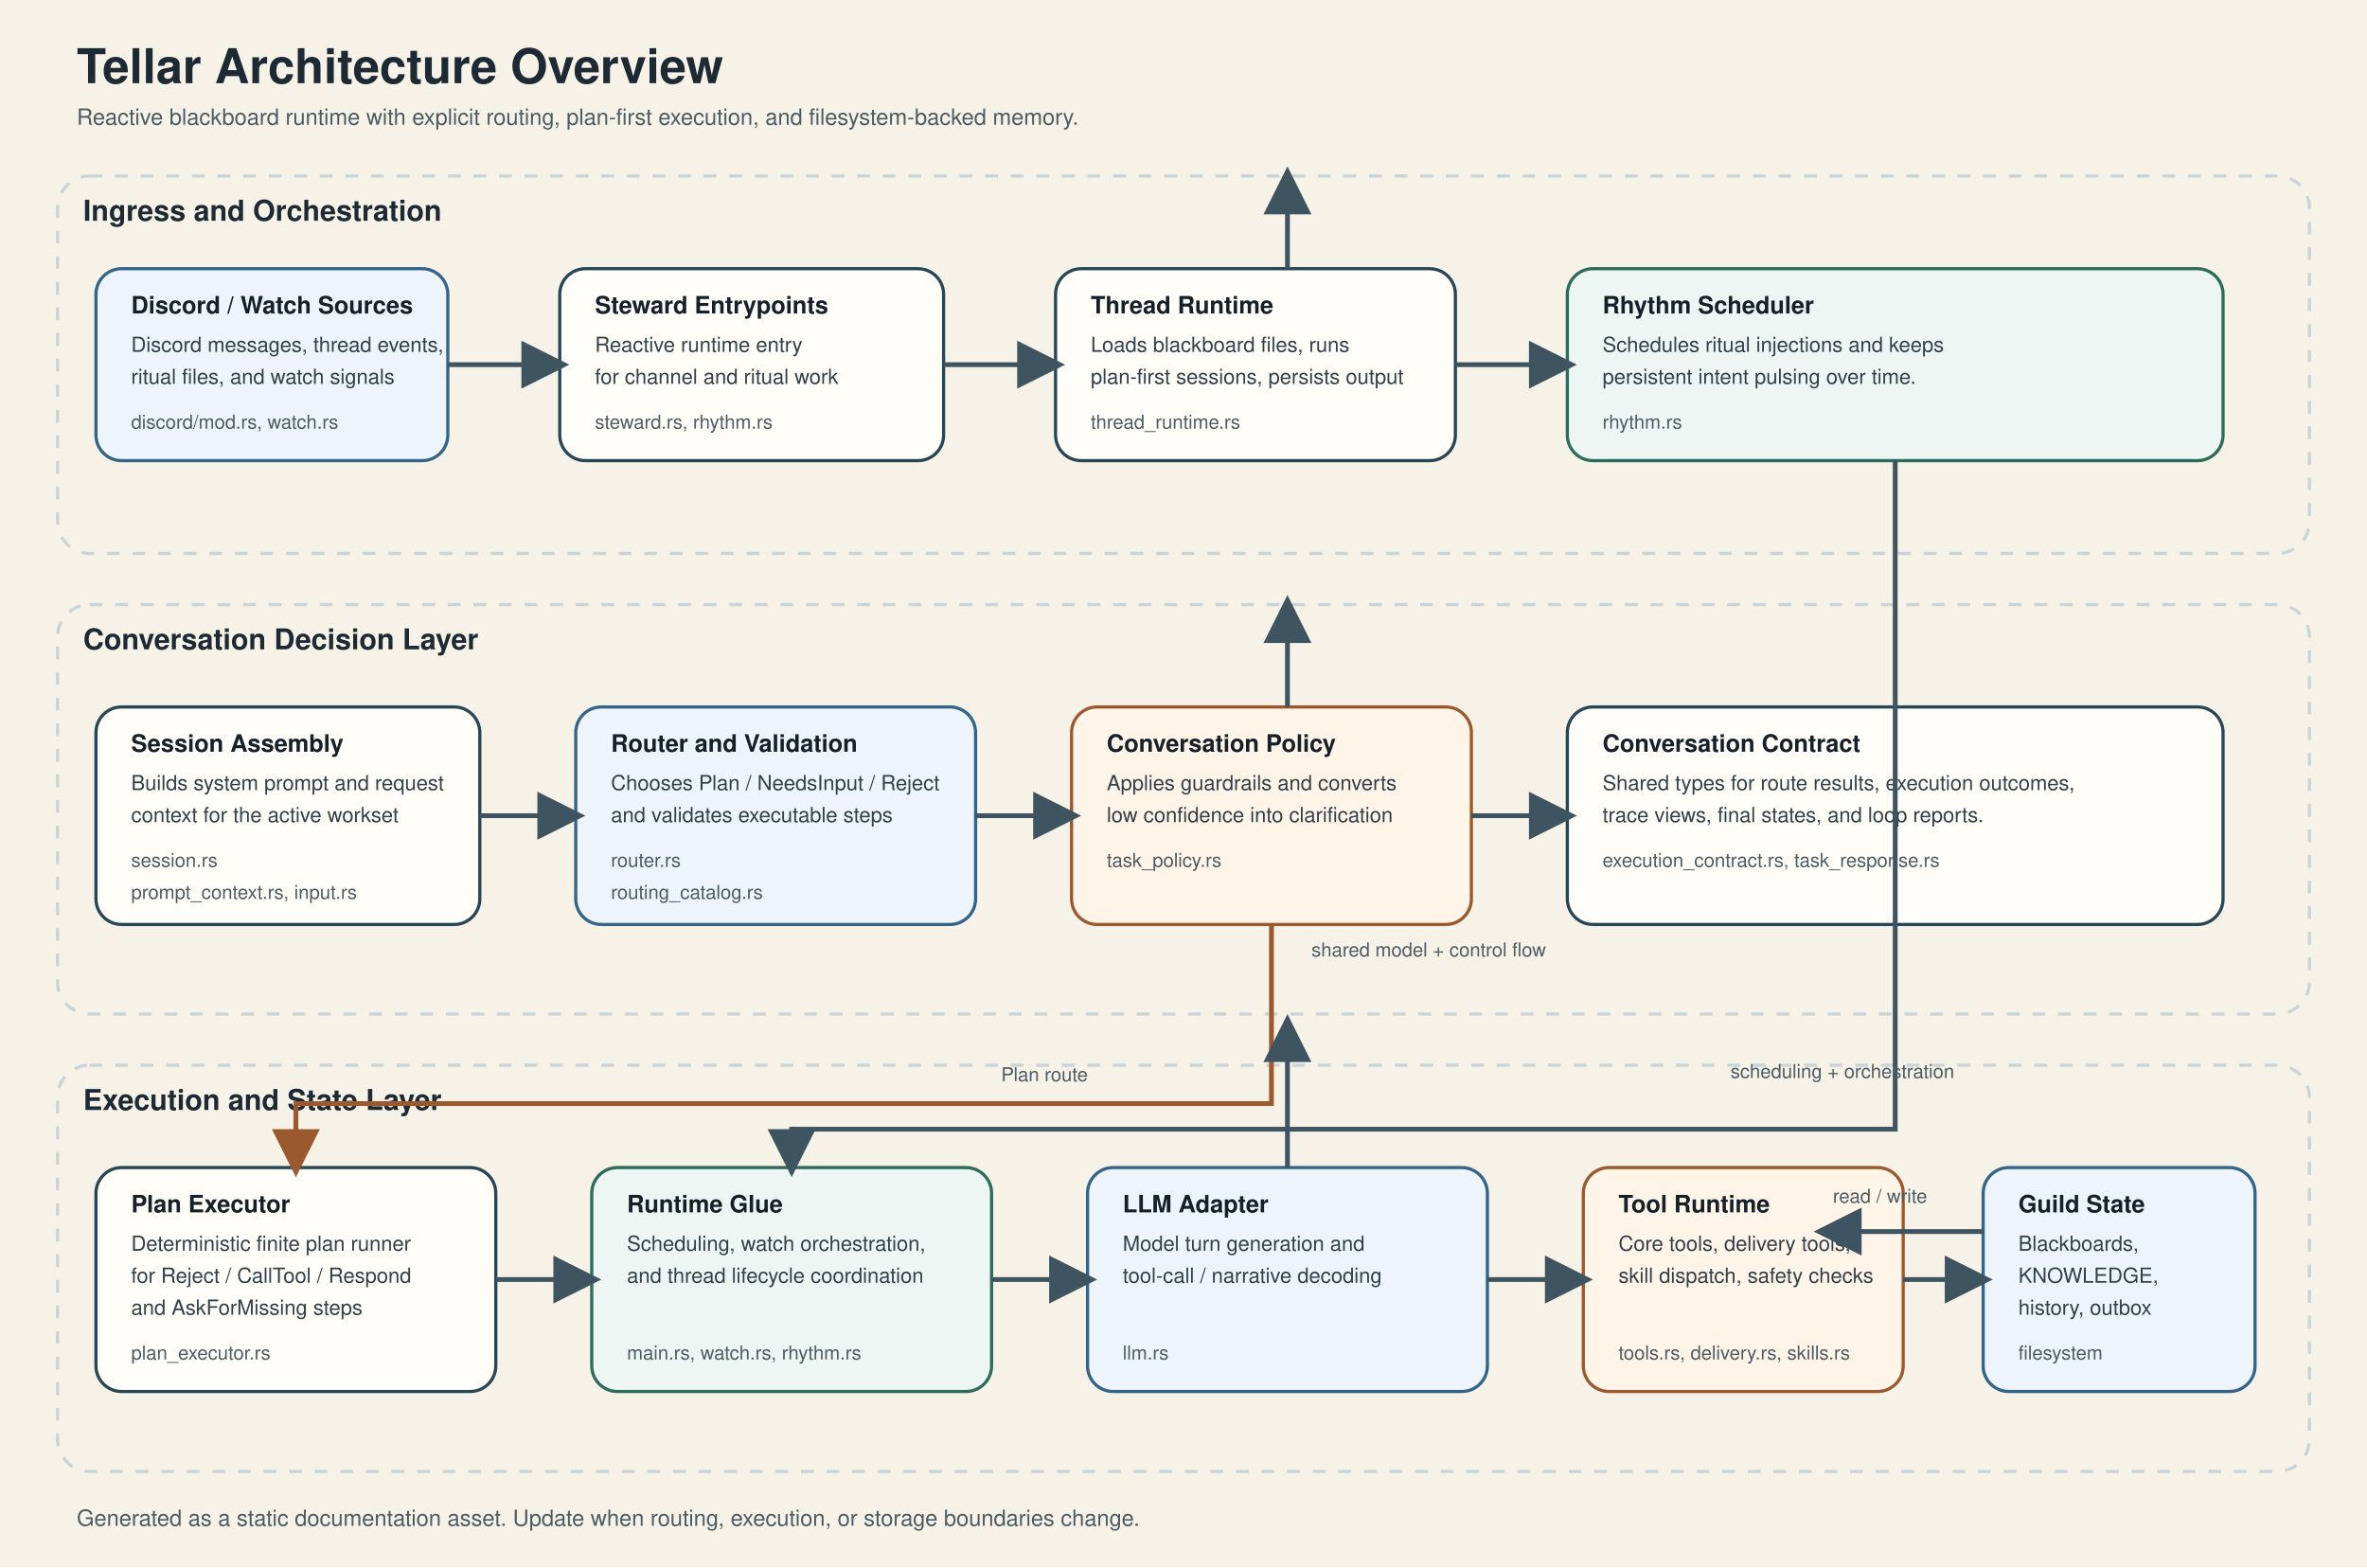
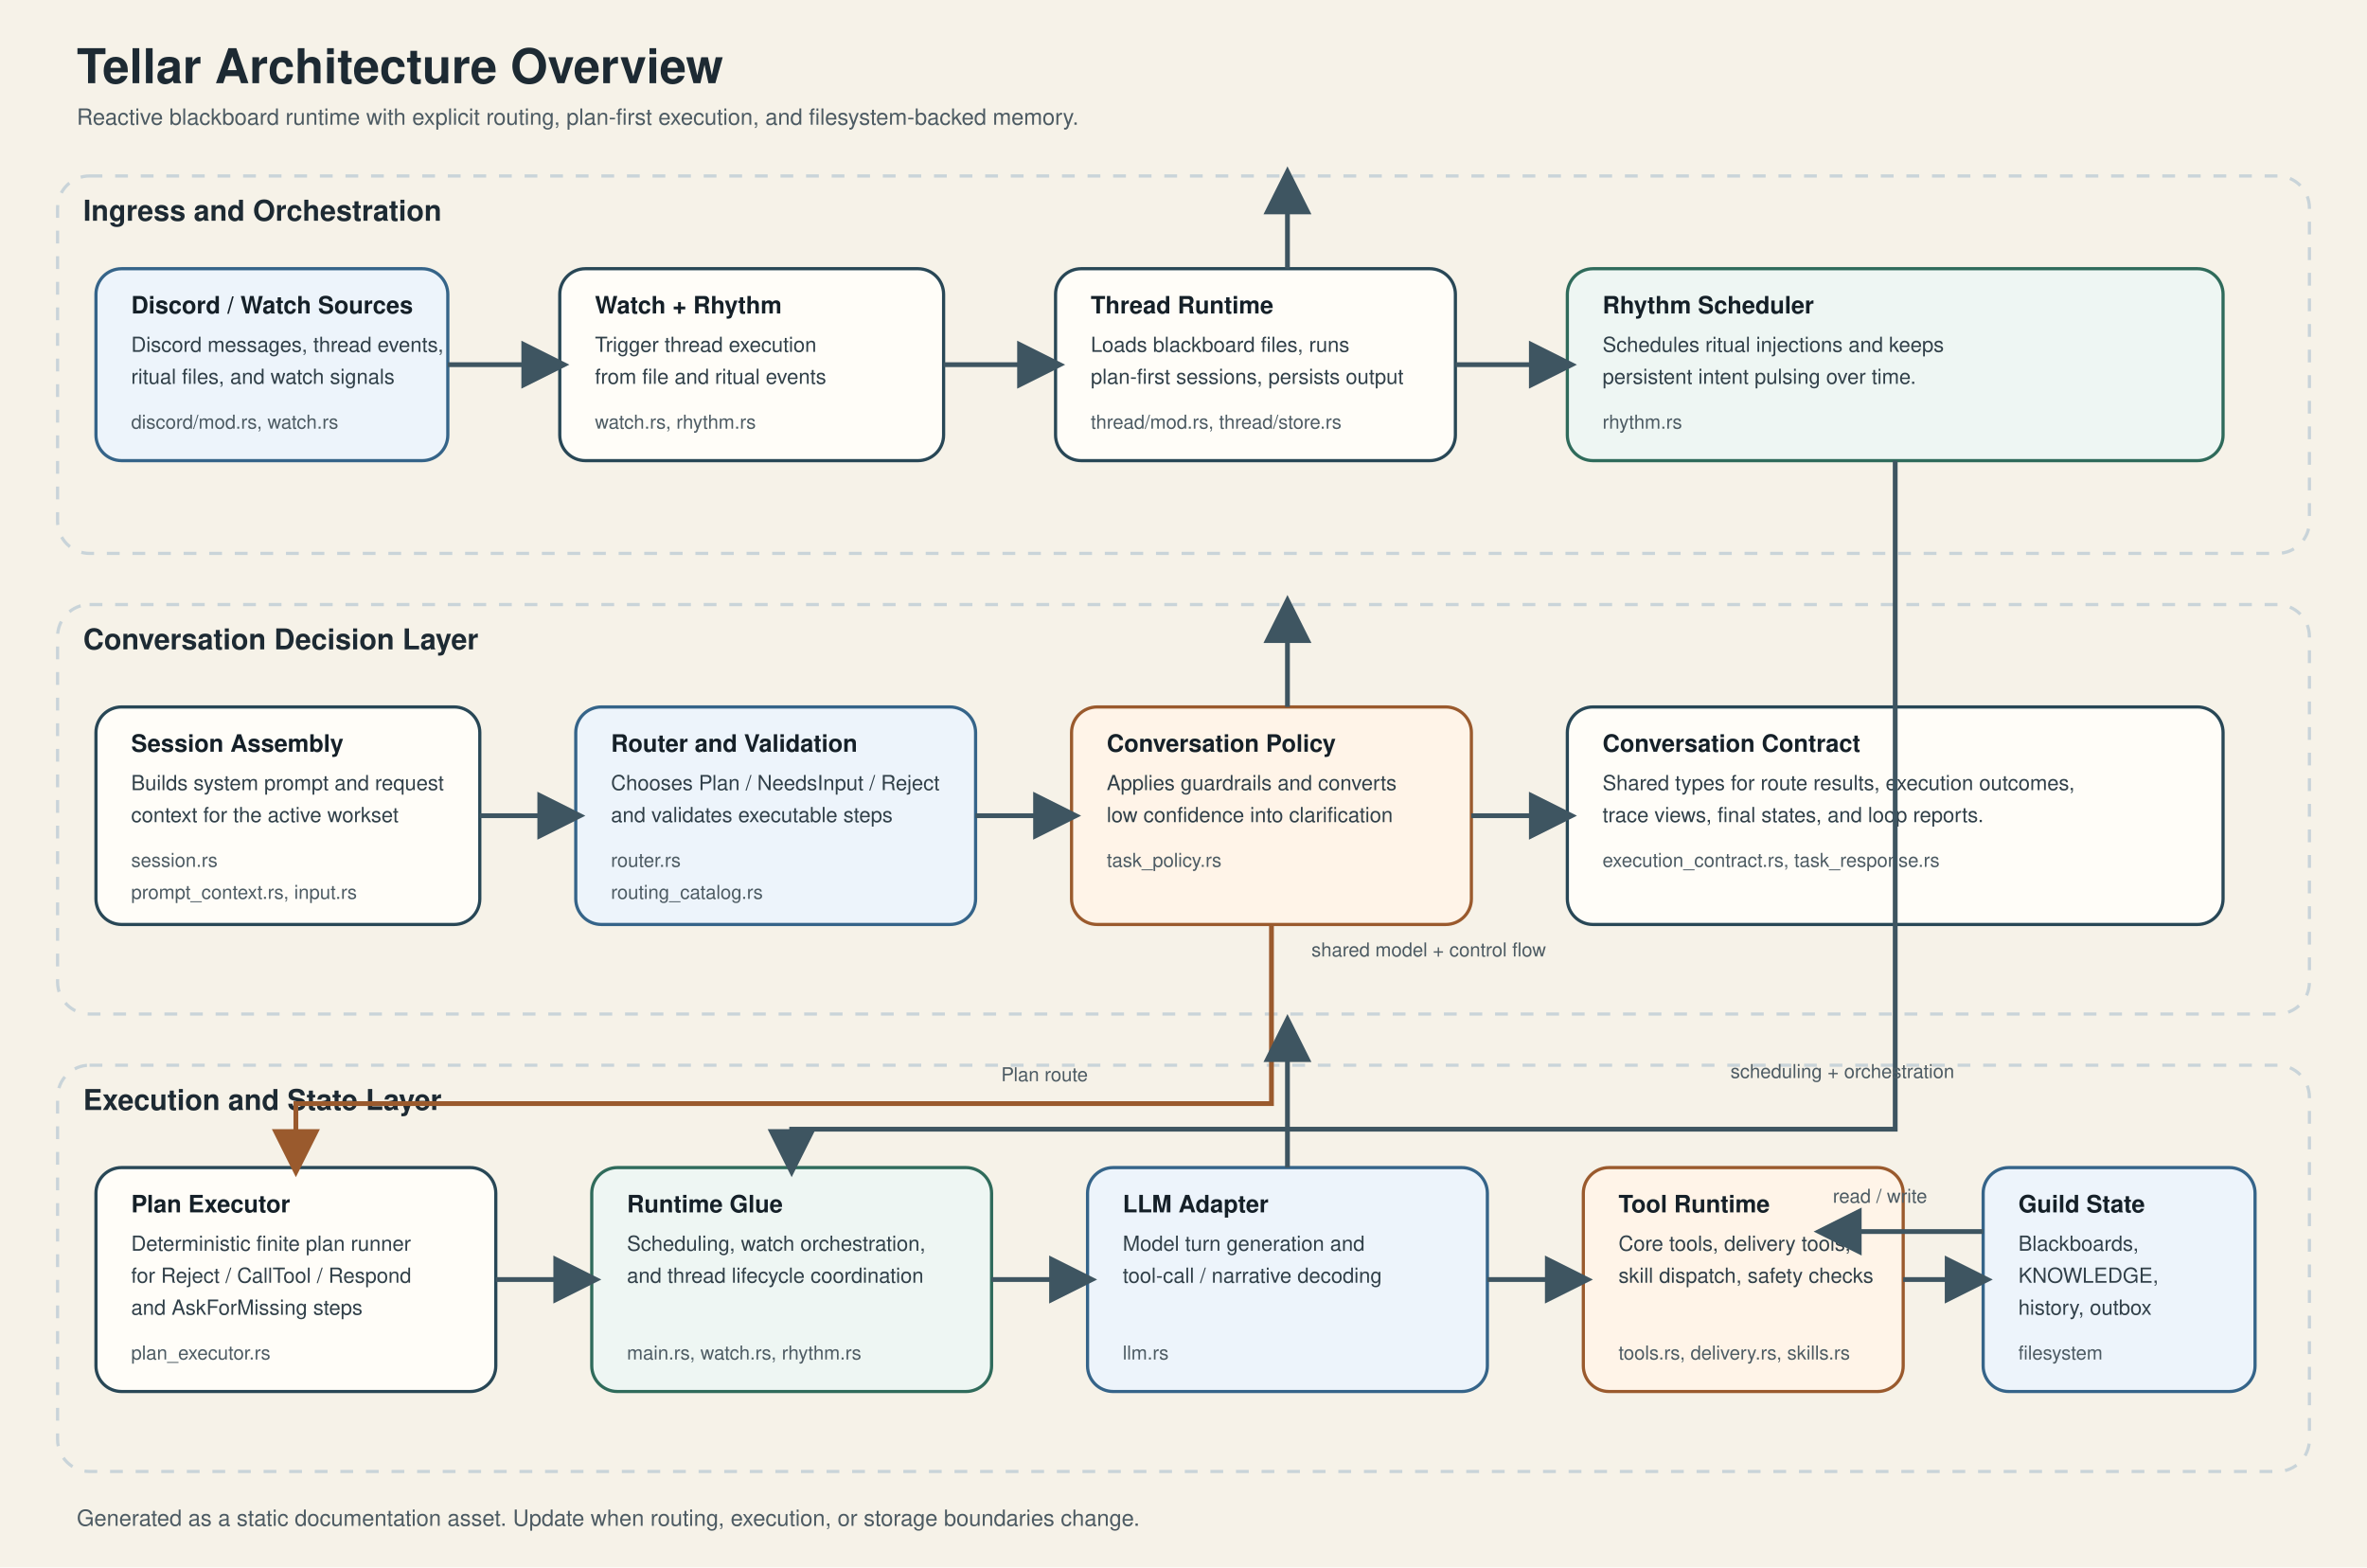
<svg xmlns="http://www.w3.org/2000/svg" width="1480" height="980" viewBox="0 0 1480 980" role="img" aria-labelledby="title desc">
  <defs>
    <style>
      .bg { fill: #f6f2e8; }
      .title { font: 700 30px "Helvetica", "Arial", sans-serif; fill: #1d2a33; }
      .subtitle { font: 400 14px "Helvetica", "Arial", sans-serif; fill: #4d5b63; }
      .section { font: 700 18px "Helvetica", "Arial", sans-serif; fill: #1d2a33; }
      .label { font: 700 15px "Helvetica", "Arial", sans-serif; fill: #152028; }
      .body { font: 400 13px "Helvetica", "Arial", sans-serif; fill: #314049; }
      .small { font: 400 12px "Helvetica", "Arial", sans-serif; fill: #4d5b63; }
      .box { fill: #fffdf8; stroke: #284756; stroke-width: 2; rx: 16; ry: 16; }
      .boxAlt { fill: #eef6f3; stroke: #2f6b5b; stroke-width: 2; rx: 16; ry: 16; }
      .boxWarm { fill: #fff4e8; stroke: #9a5a2d; stroke-width: 2; rx: 16; ry: 16; }
      .boxCool { fill: #edf4fb; stroke: #356489; stroke-width: 2; rx: 16; ry: 16; }
      .lane { fill: none; stroke: #c9d4d9; stroke-width: 2; stroke-dasharray: 8 8; rx: 20; ry: 20; }
      .arrow { stroke: #3e5561; stroke-width: 3; fill: none; marker-end: url(#arrow); }
      .arrowAlt { stroke: #2f6b5b; stroke-width: 3; fill: none; marker-end: url(#arrowGreen); }
      .arrowWarm { stroke: #9a5a2d; stroke-width: 3; fill: none; marker-end: url(#arrowWarm); }
    </style>
    <marker id="arrow" markerWidth="10" markerHeight="10" refX="8" refY="5" orient="auto">
      <path d="M0,0 L10,5 L0,10 z" fill="#3e5561" />
    </marker>
    <marker id="arrowGreen" markerWidth="10" markerHeight="10" refX="8" refY="5" orient="auto">
      <path d="M0,0 L10,5 L0,10 z" fill="#2f6b5b" />
    </marker>
    <marker id="arrowWarm" markerWidth="10" markerHeight="10" refX="8" refY="5" orient="auto">
      <path d="M0,0 L10,5 L0,10 z" fill="#9a5a2d" />
    </marker>
  </defs>
  <rect class="bg" x="0" y="0" width="1480" height="980" />
  <text class="title" x="48" y="52">Tellar Architecture Overview</text>
  <text class="subtitle" x="48" y="78">Reactive blackboard runtime with explicit routing, plan-first execution, and filesystem-backed memory.</text>
  <rect class="lane" x="36" y="110" width="1408" height="236" />
  <text class="section" x="52" y="138">Ingress and Orchestration</text>
  <rect class="boxCool" x="60" y="168" width="220" height="120" />
  <text class="label" x="82" y="196">Discord / Watch Sources</text>
  <text class="body" x="82" y="220">Discord messages, thread events,</text>
  <text class="body" x="82" y="240">ritual files, and watch signals</text>
  <text class="small" x="82" y="268">discord/mod.rs, watch.rs</text>
  <rect class="box" x="350" y="168" width="240" height="120" />
-   <text class="label" x="372" y="196">Steward Entrypoints</text>
-   <text class="body" x="372" y="220">Reactive runtime entry</text>
-   <text class="body" x="372" y="240">for channel and ritual work</text>
-   <text class="small" x="372" y="268">steward.rs, rhythm.rs</text>
+   <text class="label" x="372" y="196">Watch + Rhythm</text>
+   <text class="body" x="372" y="220">Trigger thread execution</text>
+   <text class="body" x="372" y="240">from file and ritual events</text>
+   <text class="small" x="372" y="268">watch.rs, rhythm.rs</text>
  <rect class="box" x="660" y="168" width="250" height="120" />
  <text class="label" x="682" y="196">Thread Runtime</text>
  <text class="body" x="682" y="220">Loads blackboard files, runs</text>
  <text class="body" x="682" y="240">plan-first sessions, persists output</text>
-   <text class="small" x="682" y="268">thread_runtime.rs</text>
+   <text class="small" x="682" y="268">thread/mod.rs, thread/store.rs</text>
  <rect class="boxAlt" x="980" y="168" width="410" height="120" />
  <text class="label" x="1002" y="196">Rhythm Scheduler</text>
  <text class="body" x="1002" y="220">Schedules ritual injections and keeps</text>
  <text class="body" x="1002" y="240">persistent intent pulsing over time.</text>
  <text class="small" x="1002" y="268">rhythm.rs</text>
  <path class="arrow" d="M280 228 H350" />
  <path class="arrow" d="M590 228 H660" />
  <path class="arrow" d="M910 228 H980" />
  <rect class="lane" x="36" y="378" width="1408" height="256" />
  <text class="section" x="52" y="406">Conversation Decision Layer</text>
  <rect class="box" x="60" y="442" width="240" height="136" />
  <text class="label" x="82" y="470">Session Assembly</text>
  <text class="body" x="82" y="494">Builds system prompt and request</text>
  <text class="body" x="82" y="514">context for the active workset</text>
  <text class="small" x="82" y="542">session.rs</text>
  <text class="small" x="82" y="562">prompt_context.rs, input.rs</text>
  <rect class="boxCool" x="360" y="442" width="250" height="136" />
  <text class="label" x="382" y="470">Router and Validation</text>
  <text class="body" x="382" y="494">Chooses Plan / NeedsInput / Reject</text>
  <text class="body" x="382" y="514">and validates executable steps</text>
  <text class="small" x="382" y="542">router.rs</text>
  <text class="small" x="382" y="562">routing_catalog.rs</text>
  <rect class="boxWarm" x="670" y="442" width="250" height="136" />
  <text class="label" x="692" y="470">Conversation Policy</text>
  <text class="body" x="692" y="494">Applies guardrails and converts</text>
  <text class="body" x="692" y="514">low confidence into clarification</text>
  <text class="small" x="692" y="542">task_policy.rs</text>
  <rect class="box" x="980" y="442" width="410" height="136" />
  <text class="label" x="1002" y="470">Conversation Contract</text>
  <text class="body" x="1002" y="494">Shared types for route results, execution outcomes,</text>
  <text class="body" x="1002" y="514">trace views, final states, and loop reports.</text>
  <text class="small" x="1002" y="542">execution_contract.rs, task_response.rs</text>
  <path class="arrow" d="M300 510 H360" />
  <path class="arrow" d="M610 510 H670" />
  <path class="arrow" d="M920 510 H980" />
  <rect class="lane" x="36" y="666" width="1408" height="254" />
  <text class="section" x="52" y="694">Execution and State Layer</text>
  <rect class="box" x="60" y="730" width="250" height="140" />
  <text class="label" x="82" y="758">Plan Executor</text>
  <text class="body" x="82" y="782">Deterministic finite plan runner</text>
  <text class="body" x="82" y="802">for Reject / CallTool / Respond</text>
  <text class="body" x="82" y="822">and AskForMissing steps</text>
  <text class="small" x="82" y="850">plan_executor.rs</text>
  <rect class="boxAlt" x="370" y="730" width="250" height="140" />
  <text class="label" x="392" y="758">Runtime Glue</text>
  <text class="body" x="392" y="782">Scheduling, watch orchestration,</text>
  <text class="body" x="392" y="802">and thread lifecycle coordination</text>
  <text class="small" x="392" y="850">main.rs, watch.rs, rhythm.rs</text>
  <rect class="boxCool" x="680" y="730" width="250" height="140" />
  <text class="label" x="702" y="758">LLM Adapter</text>
  <text class="body" x="702" y="782">Model turn generation and</text>
  <text class="body" x="702" y="802">tool-call / narrative decoding</text>
  <text class="small" x="702" y="850">llm.rs</text>
  <rect class="boxWarm" x="990" y="730" width="200" height="140" />
  <text class="label" x="1012" y="758">Tool Runtime</text>
  <text class="body" x="1012" y="782">Core tools, delivery tools,</text>
  <text class="body" x="1012" y="802">skill dispatch, safety checks</text>
  <text class="small" x="1012" y="850">tools.rs, delivery.rs, skills.rs</text>
  <rect class="boxCool" x="1240" y="730" width="170" height="140" />
  <text class="label" x="1262" y="758">Guild State</text>
  <text class="body" x="1262" y="782">Blackboards,</text>
  <text class="body" x="1262" y="802">KNOWLEDGE,</text>
  <text class="body" x="1262" y="822">history, outbox</text>
  <text class="small" x="1262" y="850">filesystem</text>
  <path class="arrowWarm" d="M795 578 V690 H185 V730" />
  <text class="small" x="626" y="676">Plan route</text>
  <path class="arrow" d="M1185 288 V706 H495 V730" />
  <text class="small" x="1082" y="674">scheduling + orchestration</text>
  <path class="arrow" d="M310 800 H370" />
  <path class="arrow" d="M620 800 H680" />
  <path class="arrow" d="M930 800 H990" />
  <path class="arrow" d="M1190 800 H1240" />
  <path class="arrow" d="M1240 770 H1140" />
  <text class="small" x="1146" y="752">read / write</text>
  <path class="arrow" d="M805 730 V640" />
  <path class="arrow" d="M805 442 V378" />
  <path class="arrow" d="M805 168 V110" />
  <text class="small" x="820" y="598">shared model + control flow</text>
  <text class="subtitle" x="48" y="954">Generated as a static documentation asset. Update when routing, execution, or storage boundaries change.</text>
</svg>
